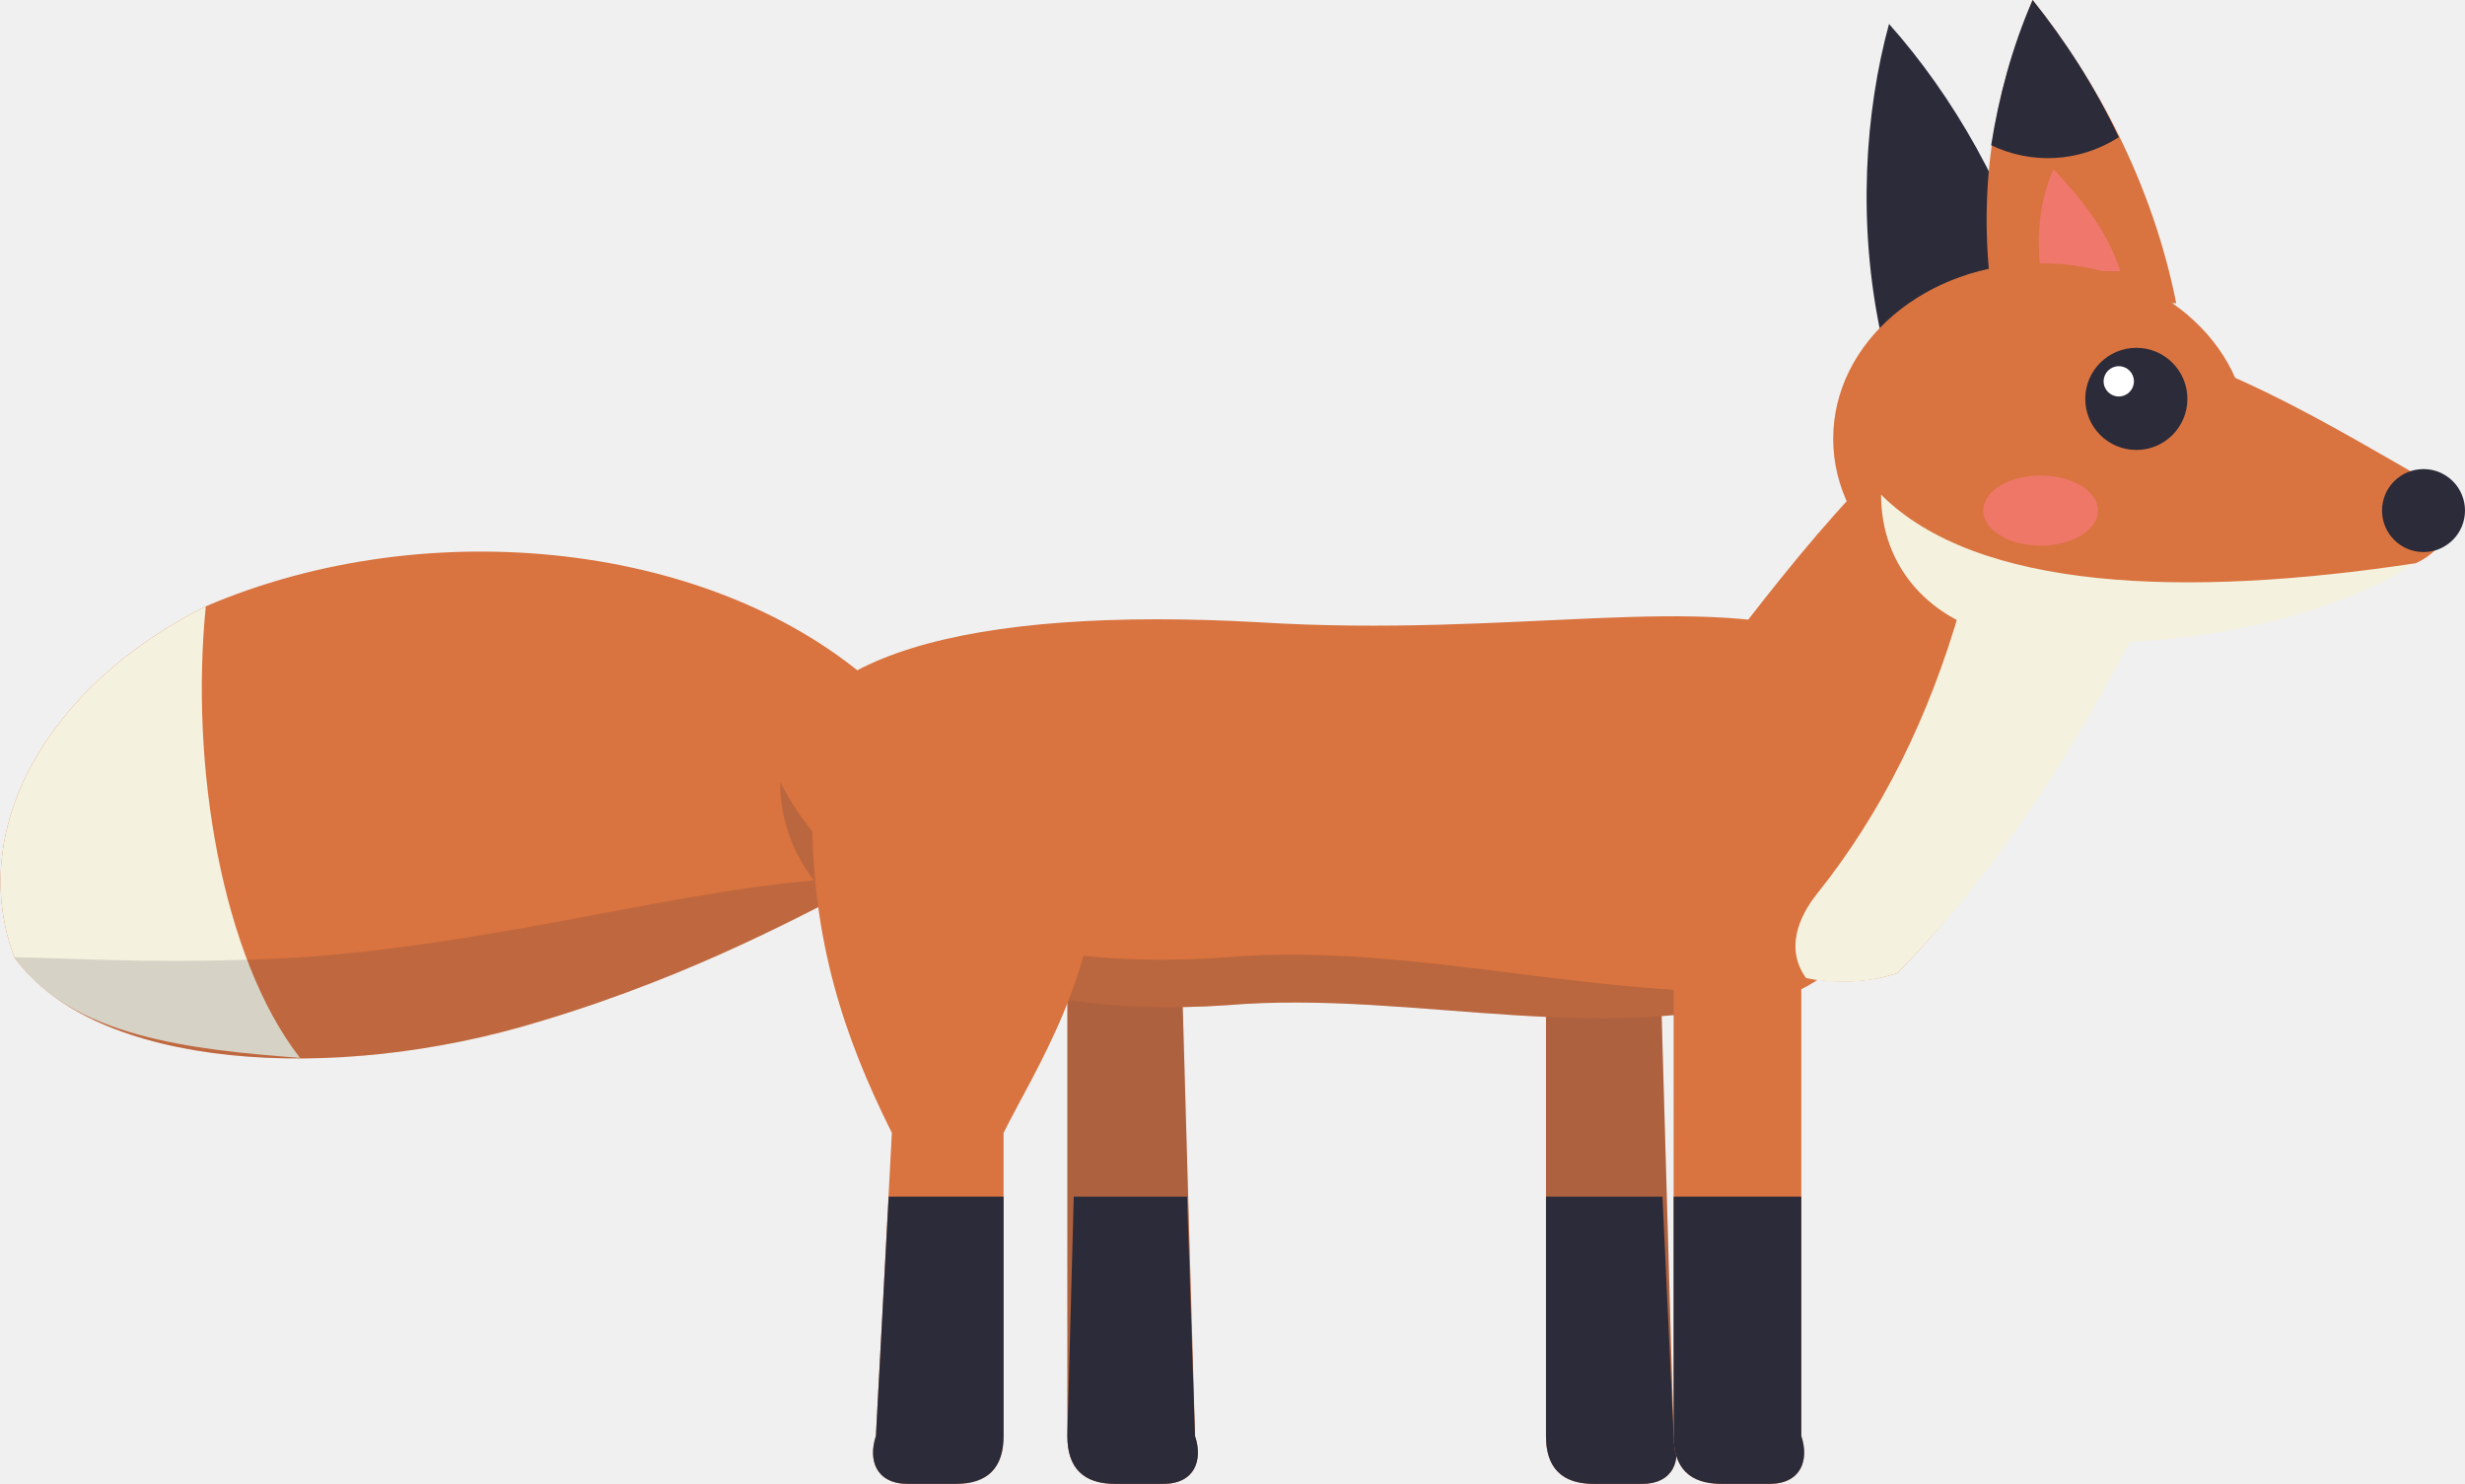
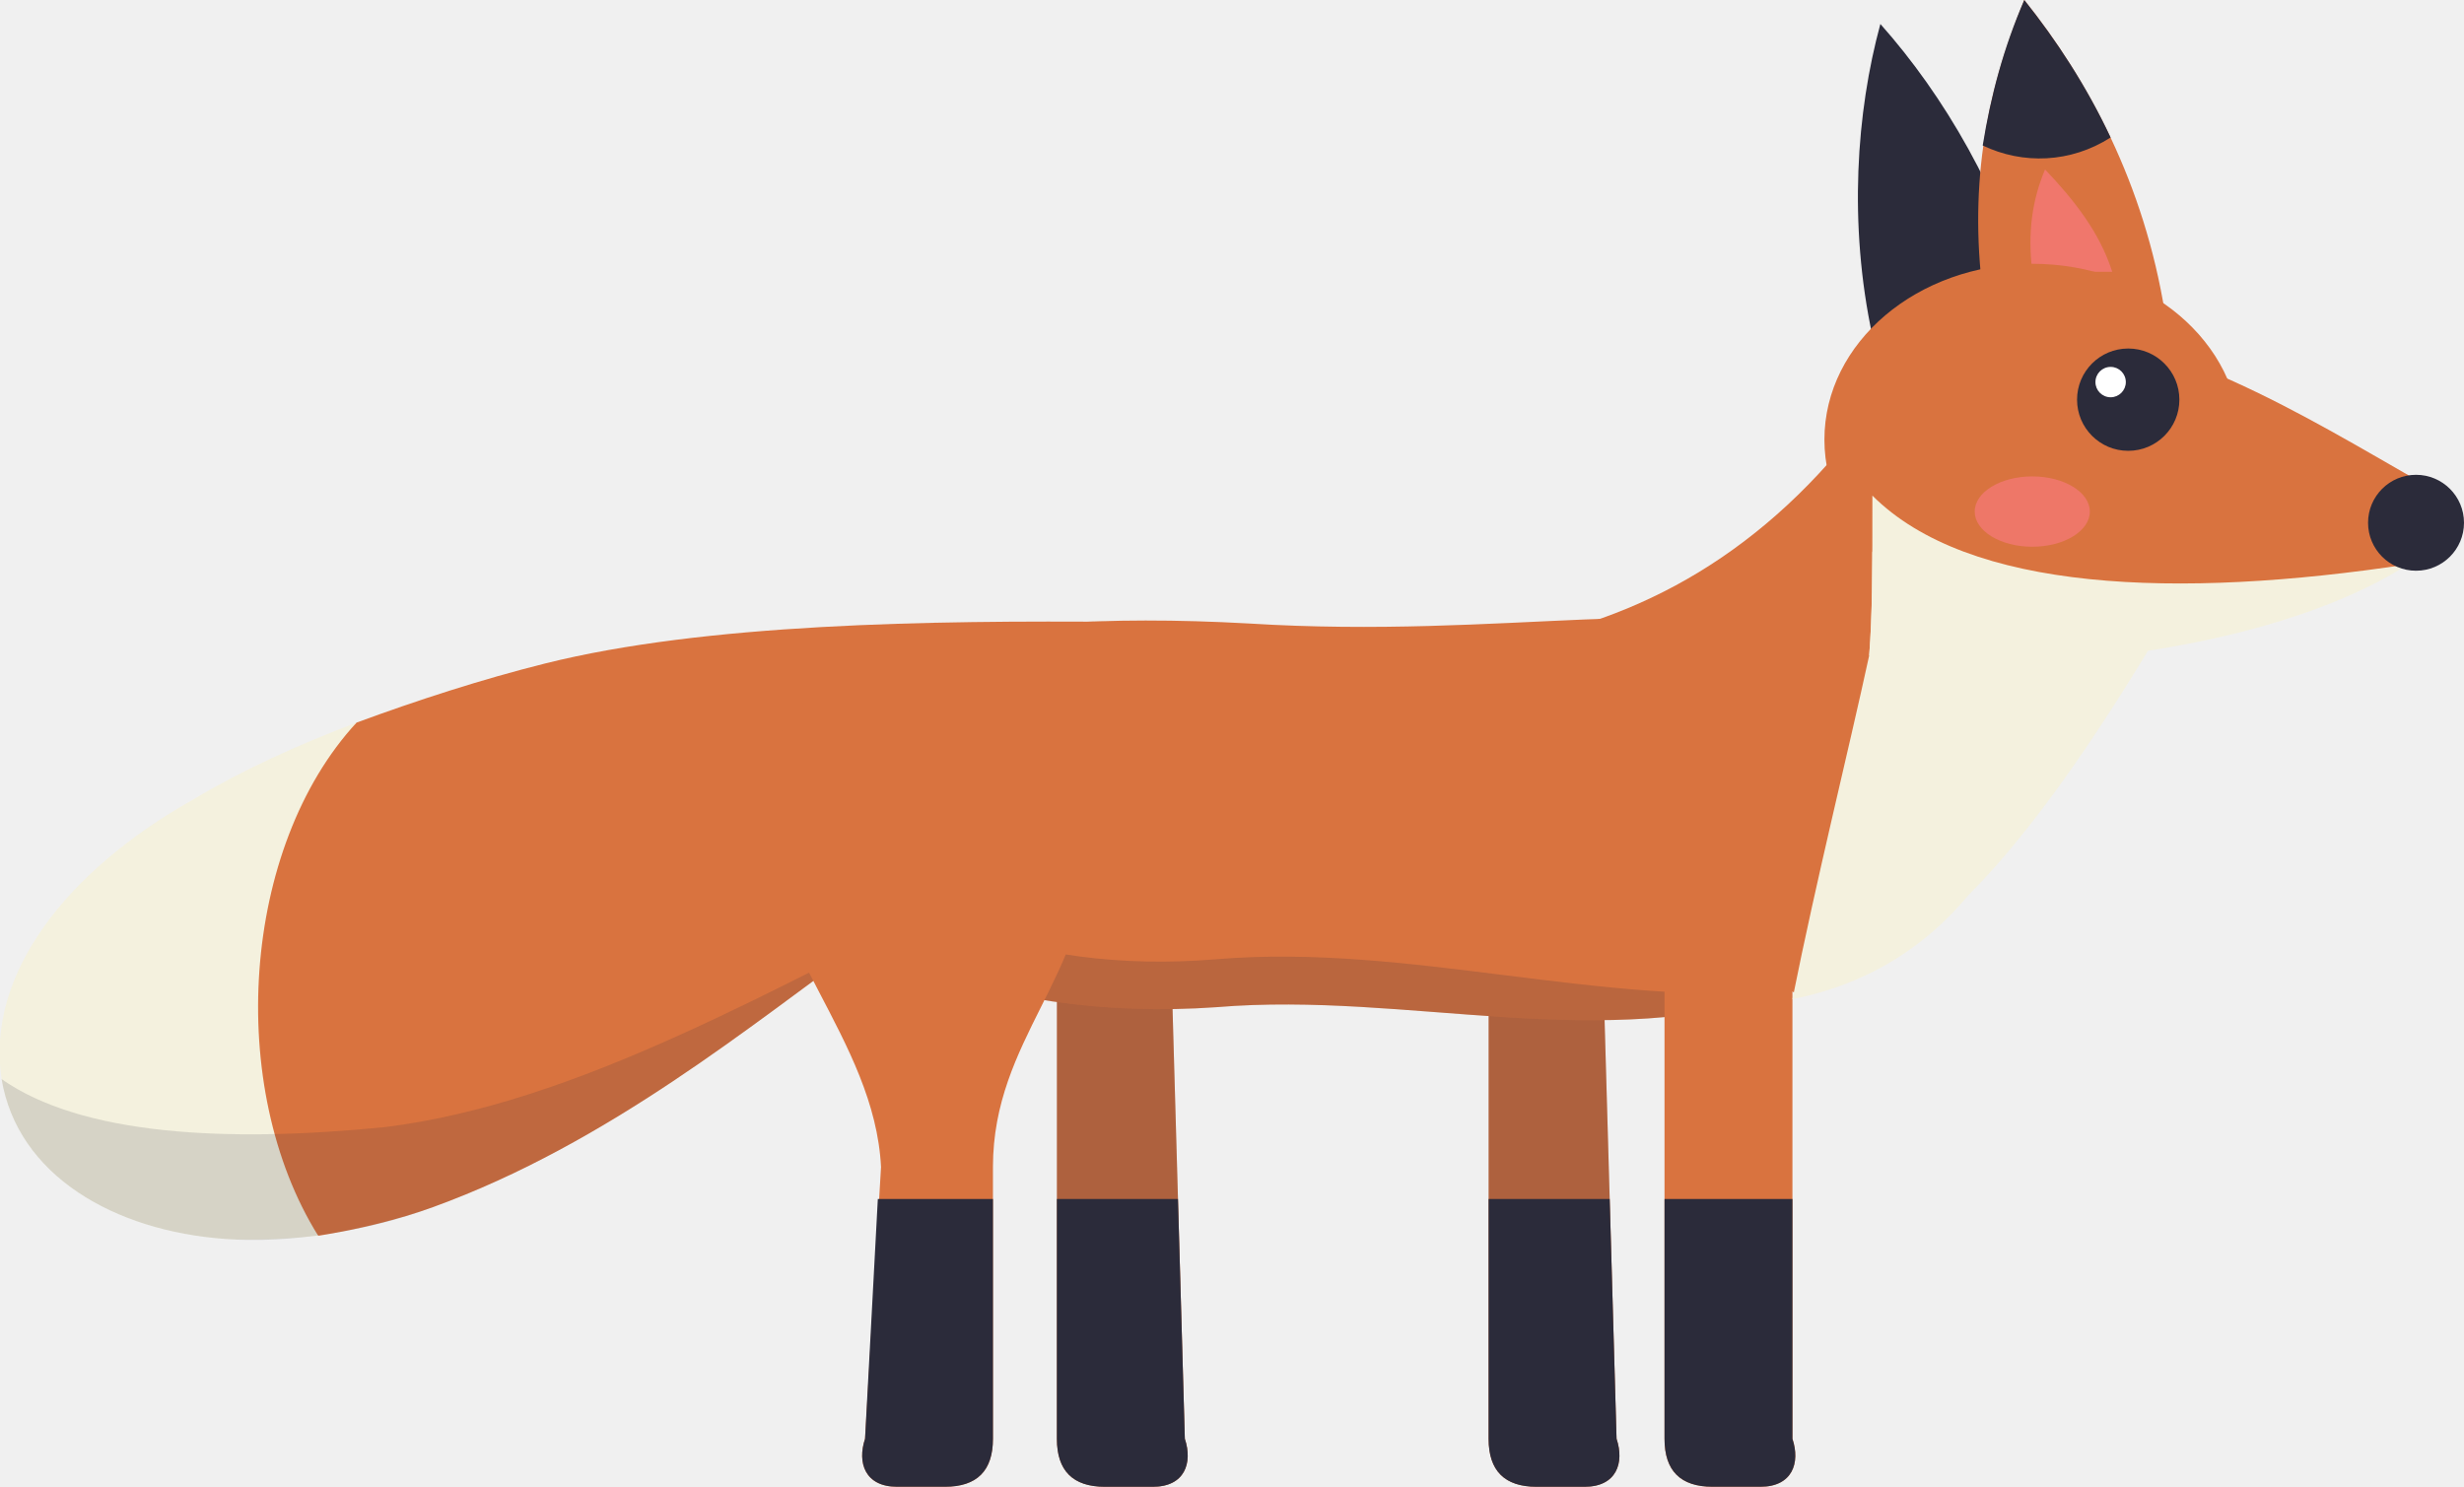
- <svg xmlns="http://www.w3.org/2000/svg" viewBox="3.1 17 154.5 93">
+ <svg xmlns="http://www.w3.org/2000/svg" viewBox="3.9 17 154.1 93">
  <path d="M70 72 L70 107 C70 109 71 110 73 110 L76 110 C78 110 78.5 108.5 78 107 L77 72 Z" fill="#d9733f" />
-   <path d="M70.4 92 L70 107 C70 109 71 110 73 110 L76 110 C78 110 78.5 108.5 78 107 L77.5 92 Z" fill="#2b2b3a" />
-   <path d="M100 72 L100 107 C100 109 101 110 103 110 L106 110 C108 110 108.5 108.5 108 107 L107 72 Z" fill="#d9733f" />
-   <path d="M100 92 L100 107 C100 109 101 110 103 110 L106 110 C108 110 108.5 108.5 108 107 L107.3 92 Z" fill="#2b2b3a" />
-   <path d="M70 72 L70 107 C70 109 71 110 73 110 L76 110 C78 110 78.5 108.5 78 107 L77 72 Z M100 72 L100 107 C100 109 101 110 103 110 L106 110 C108 110 108.5 108.5 108 107 L107 72 Z" fill="#2b2b3a" opacity="0.25" />
-   <g class="part-tail" style="transform-box: fill-box; transform-origin: 100% 40%">
-     <path d="M58 60 C48 51, 30 49, 16 55 C6 60, 1 69, 4 77 C9 84, 24 85, 37 81 C47 78, 54 74, 58 72 Z" fill="#d9733f" />
-     <path d="M16 55C6 60 1 69 4 77C7.5 82 15.2 82.8 21.9 83.3C17 77 15 65 16 55Z" fill="#f4f1de" />
-     <path d="M4 77 C9 84, 24 85, 37 81 C47 78, 54 74, 58 72 C48 72, 36 76, 22 77 C13 77.5, 7 77, 4 77 Z" fill="#2b2b3a" opacity="0.15" />
+   <path d="M70 92 L70 107 C70 109 71 110 73 110 L76 110 C78 110 78.5 108.5 78 107 L77.57 92 Z" fill="#2b2b3a" />
+   <path d="M97 72 L97 107 C97 109 98 110 100 110 L103 110 C105 110 105.5 108.5 105 107 L104 72 Z" fill="#d9733f" />
+   <path d="M97 92 L97 107 C97 109 98 110 100 110 L103 110 C105 110 105.5 108.5 105 107 L104.57 92 Z" fill="#2b2b3a" />
+   <path d="M70 72 L70 107 C70 109 71 110 73 110 L76 110 C78 110 78.5 108.5 78 107 L77 72 Z M97 72 L97 107 C97 109 98 110 100 110 L103 110 C105 110 105.5 108.5 105 107 L104 72 Z" fill="#2b2b3a" opacity="0.25" />
+   <g class="part-tail" style="transform-box: fill-box; transform-origin: 86% 22%">
+     <path d="M74 55.9 C62 55.8, 48 56, 38 58.5 C34 59.5, 30 60.8, 26.2 62.2 C15 70, 14 87, 23.8 94.3 C26.3 93.9, 28.8 93.3, 31 92.5 C42 88.5, 51 81, 58 76 L66 72 Z" fill="#d9733f" />
+     <path d="M26.2 62.2 C22.5 63.6, 19 65.2, 16 67 C8 71.5, 3 78, 4 84.5 C5 90.5, 11 94, 18 94.5 C19.8 94.6, 21.8 94.5, 23.8 94.3 C18 85, 19 70, 26.2 62.2 Z" fill="#f4f1de" />
+     <path d="M4 84.5 C5 90.5, 11 94, 18 94.5 C22 94.8, 27 94, 31 92.5 C42 88.5, 51 81, 58 76 L66 72 C52 79, 40 86, 28 87.5 C18 88.5, 9 88, 4 84.5 Z" fill="#2b2b3a" opacity="0.15" />
  </g>
  <path d="M52 66 C52 58, 64 55, 82 56 C98 57, 110 54, 118 57 C126 61, 124 75, 116 79 C104 83, 92 79, 80 80 C66 81, 52 76, 52 66 Z" fill="#d9733f" />
-   <path d="M52 66 C52 76, 66 81, 80 80 C92 79, 104 83, 116 79 C104 80, 92 76, 80 77 C66 78, 56 74, 52 66 Z" fill="#2b2b3a" opacity="0.18" />
-   <path d="M54 68 C54 60, 70 60, 72 70 C72 78, 68 84, 66 88 L66 107 C66 109 65 110 63 110 L60 110 C58 110 57.5 108.5 58 107 L59 88 C56 82, 54 76, 54 68 Z" fill="#d9733f" />
+   <path d="M52 66 C52 76, 66 81, 80 80 C92 79, 104 83, 116 79 C104 80, 92 76, 80 77 C68 78, 58 74, 52 66 Z" fill="#2b2b3a" opacity="0.18" />
+   <path d="M51.5 68 C51.5 58, 70 60, 72 70 C72 78, 66 82, 66 90 L66 107 C66 109 65 110 63 110 L60 110 C58 110 57.5 108.5 58 107 L59 90 C58.6 82, 51.5 76, 51.5 68 Z" fill="#d9733f" />
  <path d="M58.8 92L58 107C57.5 108.5 58 110 60 110L63 110C65 110 66 109 66 107L66 92Z" fill="#2b2b3a" />
  <path d="M108 70 L108 107 C108 109 109 110 111 110 L114 110 C116 110 116.5 108.5 116 107 L116 70 Z" fill="#d9733f" />
  <path d="M108 92 L108 107 C108 109 109 110 111 110 L114 110 C116 110 116.5 108.5 116 107 L116 92 Z" fill="#2b2b3a" />
-   <path d="M108 62 C114 54, 120 46, 126 42 L140 50 C136 58, 130 70, 122 78 C116 80, 108 76, 108 70 Z" fill="#d9733f" />
-   <path d="M126 55C133 55.5 137.5 54 139.6 51C136 59 130 70 122 78C120.2 78.6 118.2 78.7 116.3 78.3C115 76.5 115.8 74.5 117 73C121 68 124 62 126 55Z" fill="#f4f1de" />
+   <path d="M96 57.5 C105 56.5, 113 52.5, 119.5 44.5 L134 44 L133 53 C128 60, 124 68, 121 74 L116.3 79.2 L104 72 Z" fill="#d9733f" />
+   <path d="M121 50 L141 53 C137 60, 132 68, 127 73 C124.5 76, 121 78.5, 116 79.5 C117.5 72, 119.5 64, 120.8 58 C121 55.5, 121 52.5, 121 50 Z" fill="#f4f1de" />
  <g class="part-ears" style="transform-box: fill-box; transform-origin: 50% 100%">
    <path d="M121 38 C119.5 31, 120 24, 121.5 18.5 C125.5 23, 129 29, 131 36 Z" fill="#2b2b3a" />
-     <path d="M128 36 C127 29, 128 23, 130.5 17 C134.5 22, 138 28.5, 139.5 36 Z" fill="#d9733f" />
+     <path d="M128 36 C127 29, 128 23, 130.5 17 C134.5 22, 138 28.5, 139.3 36.6 Z" fill="#d9733f" />
    <path d="M127.9 26.1 C128.4 23, 129.2 20, 130.5 17 C132.5 19.5, 134.4 22.4, 135.9 25.6 C133.4 27.2, 130.4 27.3, 127.9 26.1 Z" fill="#2b2b3a" />
    <path d="M131 34 C130.7 31.5, 131 29.5, 131.8 27.6 C133.6 29.5, 135.2 31.5, 136 34 Z" fill="#ff7a8a" opacity="0.6" />
  </g>
  <ellipse cx="131" cy="44.5" rx="13" ry="11" fill="#d9733f" />
  <path d="M130 37 C140 38, 148 43, 155 47 C157.5 48.5, 157 51.5, 154 52.5 C146 54.5, 138 55, 130 54 Z" fill="#d9733f" />
-   <path d="M121 48 C127 54, 140 54.5, 154.5 52.3 C148 56.5, 137 58, 129 57 C124 56, 121 52.5, 121 48 Z" fill="#f4f1de" />
-   <circle cx="155" cy="49" r="2.6" fill="#2b2b3a" />
+   <path d="M121 48 C127 54, 140 54.5, 154.5 52.3 C148 56.5, 137 58.5, 128 58.5 C125 58.5, 122.5 58.3, 120.8 58 C121 55.5, 121 52.5, 121 48 Z" fill="#f4f1de" />
+   <circle cx="155" cy="49.7" r="3" fill="#2b2b3a" />
  <circle cx="137" cy="42" r="3.2" fill="#2b2b3a" />
  <circle cx="135.9" cy="40.9" r="0.95" fill="#ffffff" />
  <ellipse cx="131" cy="49" rx="3.6" ry="2.2" fill="#ff7a8a" opacity="0.55" />
</svg>
